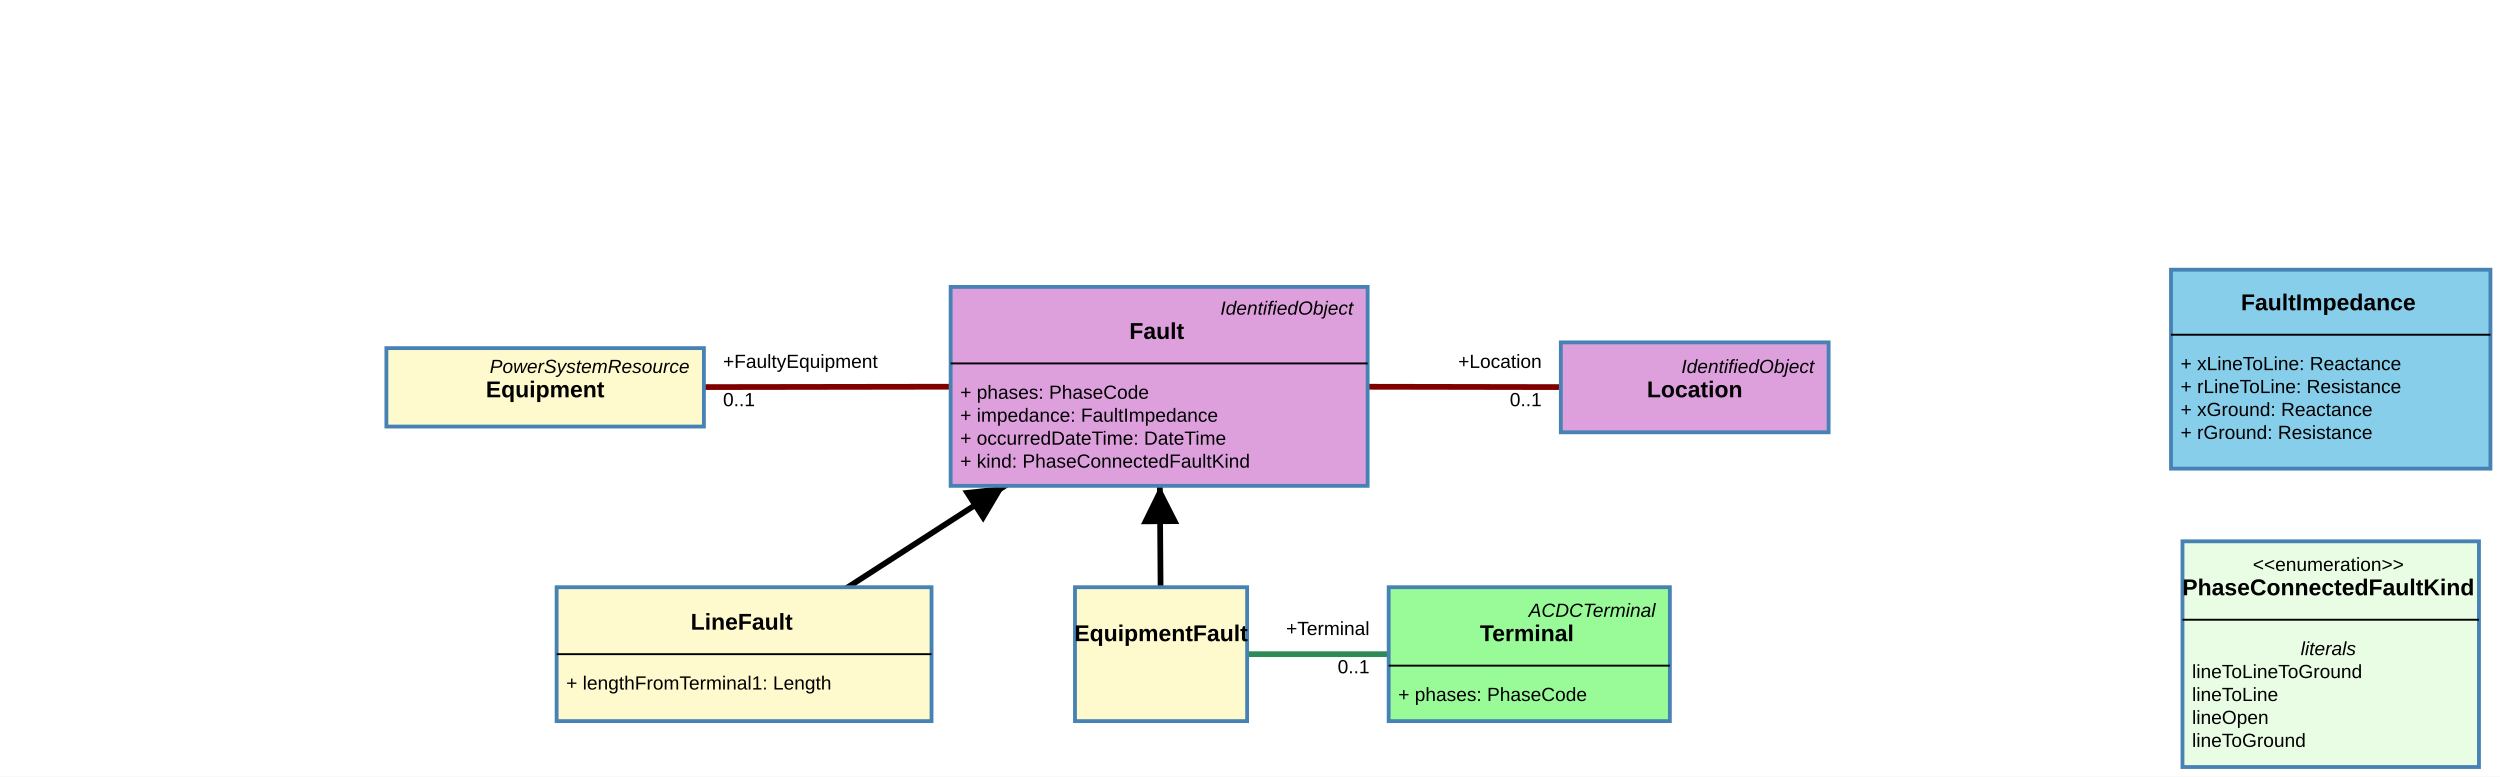
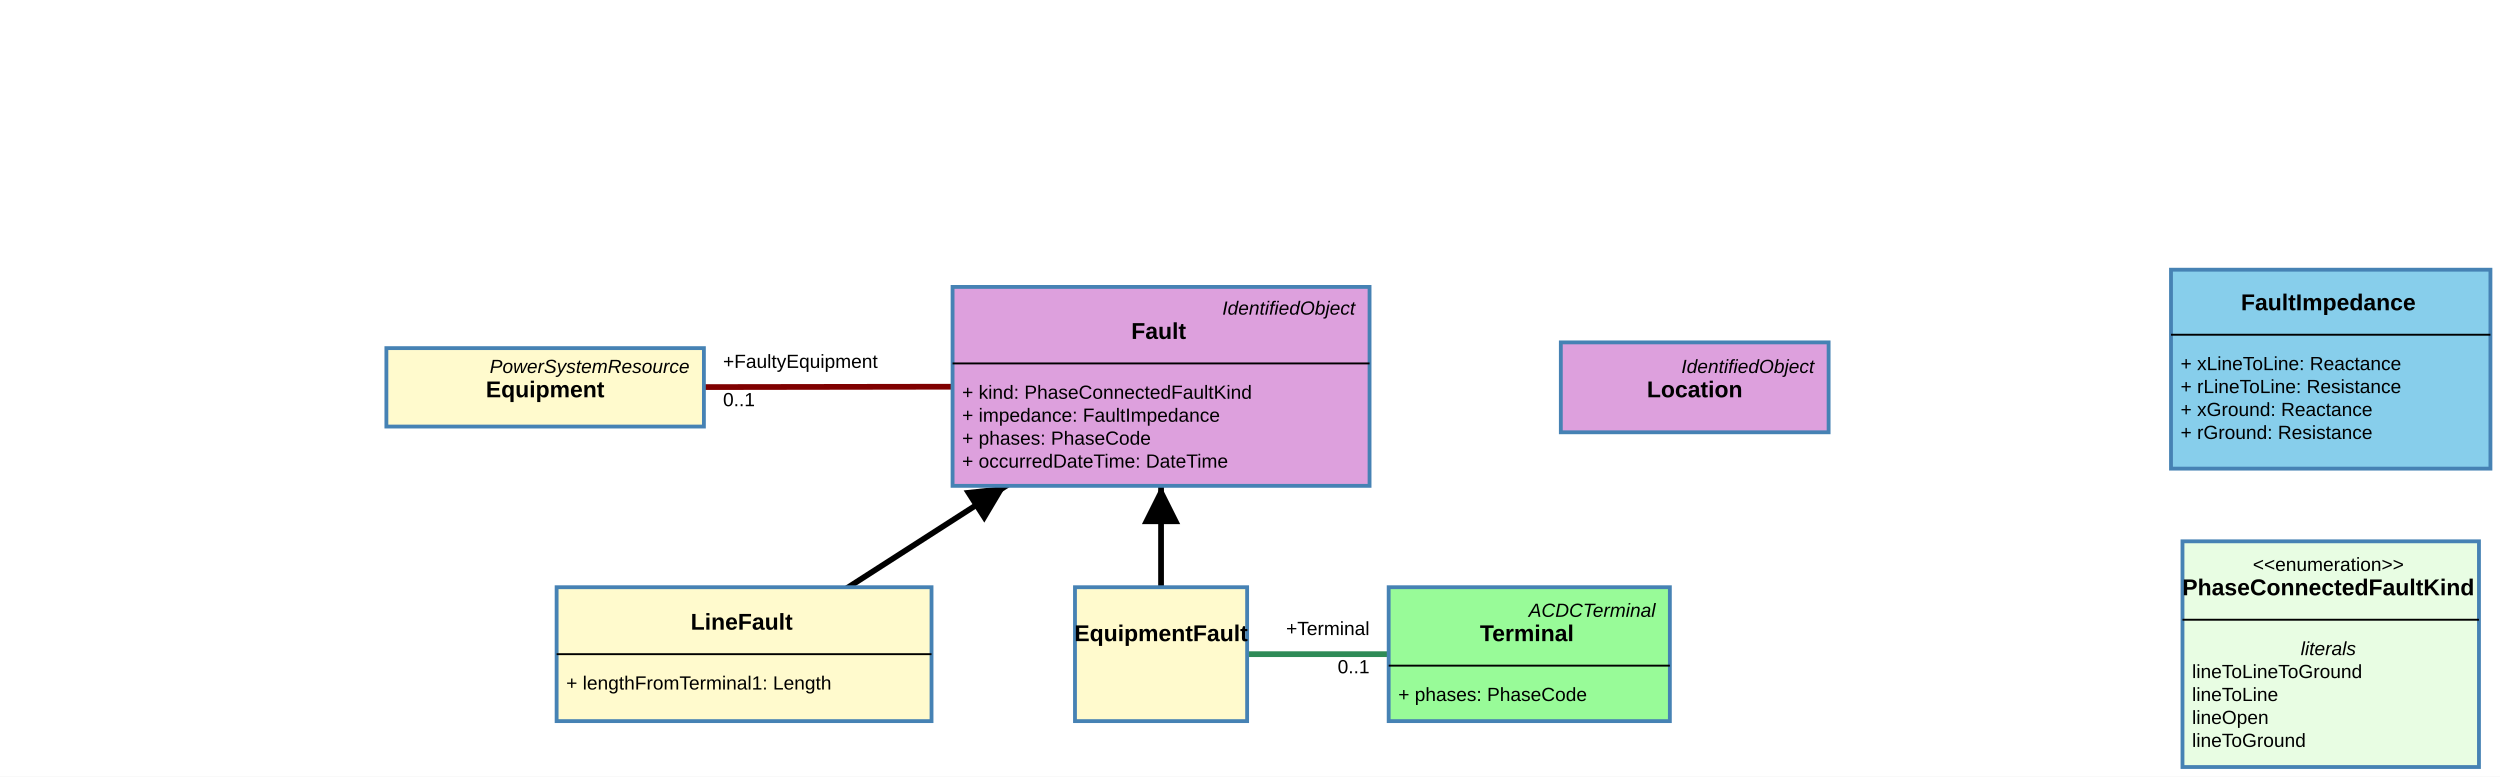
- <svg xmlns="http://www.w3.org/2000/svg" width="1307" height="406">
+ <svg xmlns="http://www.w3.org/2000/svg" width="1307" height="406" style="-webkit-tap-highlight-color: rgba(0, 0, 0, 0);">
  <rect width="100%" height="100%" fill="white" />
  <g class="zoom-group">
    <defs>
      <marker id="arrowhead" viewBox="-0 -5 10 10" refX="5" refY="0" orient="auto" markerWidth="10" markerHeight="10" xoverflow="visible">
        <path d="M 0,-5 L 10 ,0 L 0,5" fill="black" style="stroke: none;" />
      </marker>
    </defs>
    <line class="link" x1="607" y1="342" x2="799.5" y2="342" stroke="#2e8b57" stroke-width="3" />
-     <line class="link" x1="607" y1="342" x2="606" y2="202" stroke="#000000" stroke-width="3" marker-end="url(#arrowhead)" />
-     <line class="link" x1="389" y1="342" x2="606" y2="202" stroke="#000000" stroke-width="3" marker-end="url(#arrowhead)" />
-     <line class="link" x1="606" y1="202" x2="285" y2="202.5" stroke="#800000" stroke-width="3" />
-     <line class="link" x1="606" y1="202" x2="886" y2="202.5" stroke="#800000" stroke-width="3" />
-     <line class="arrow" x2="606.443" y2="264" x1="607" y1="342" stroke="#000000" stroke-width="2" marker-end="url(#arrowhead)" />
-     <line class="arrow" x2="516.997" y2="259.421" x1="389" y1="342" stroke="#000000" stroke-width="2" marker-end="url(#arrowhead)" />
+     <line class="link" x1="607" y1="342" x2="607" y2="202" stroke="#000000" stroke-width="3" marker-end="url(#arrowhead)" />
+     <line class="link" x1="389" y1="342" x2="607" y2="202" stroke="#000000" stroke-width="3" marker-end="url(#arrowhead)" />
+     <line class="link" x1="607" y1="202" x2="285" y2="202.5" stroke="#800000" stroke-width="3" />
+     <line class="arrow" x2="607" y2="264" x1="607" y1="342" stroke="#000000" stroke-width="2" marker-end="url(#arrowhead)" />
+     <line class="arrow" x2="517.614" y2="259.404" x1="389" y1="342" stroke="#000000" stroke-width="2" marker-end="url(#arrowhead)" />
    <g class="draggable" transform="translate(726, 307)">
      <rect class="box" width="147" height="70" style="fill: #98fb98; stroke: steelblue; stroke-width: 2px; cursor: move;" />
      <text x="0" y="0" text-anchor="start" font-size="10px">
        <tspan x="142" y="12" dy=".35em" text-anchor="end" style="font-family: Arial, sans-serif; font-weight: 400; font-style: italic; fill: black; font-size: 10px; pointer-events: none;">ACDCTerminal</tspan>
        <tspan x="73.5" y="24" dy=".35em" text-anchor="middle" style="font-family: Arial, sans-serif; font-weight: 700; font-style: normal; fill: black; font-size: 12px; pointer-events: none;">Terminal</tspan>
        <tspan x="5" y="56" dy=".35em" text-anchor="start" style="font-family: Arial, sans-serif; font-weight: 400; font-style: normal; fill: black; font-size: 10px; pointer-events: none;">+   phases: PhaseCode</tspan>
      </text>
      <line x1="0" x2="147" y1="41" y2="41" stroke="black" stroke-width="1" />
    </g>
    <g class="draggable" transform="translate(202, 182)">
      <rect class="box" width="166" height="41" style="fill: #fffacd; stroke: steelblue; stroke-width: 2px; cursor: move;" />
      <text x="0" y="0" text-anchor="start" font-size="10px">
        <tspan x="161" y="9.5" dy=".35em" text-anchor="end" style="font-family: Arial, sans-serif; font-weight: 400; font-style: italic; fill: black; font-size: 10px; pointer-events: none;">PowerSystemResource</tspan>
        <tspan x="83" y="21.5" dy=".35em" text-anchor="middle" style="font-family: Arial, sans-serif; font-weight: 700; font-style: normal; fill: black; font-size: 12px; pointer-events: none;">Equipment</tspan>
      </text>
    </g>
-     <g class="draggable" transform="translate(497, 150)">
+     <g class="draggable" transform="translate(498, 150)">
      <rect class="box" width="218" height="104" style="fill: #dda0dd; stroke: steelblue; stroke-width: 2px; cursor: move;" />
      <text x="0" y="0" text-anchor="start" font-size="10px">
        <tspan x="213" y="11" dy=".35em" text-anchor="end" style="font-family: Arial, sans-serif; font-weight: 400; font-style: italic; fill: black; font-size: 10px; pointer-events: none;">IdentifiedObject</tspan>
        <tspan x="109" y="23" dy=".35em" text-anchor="middle" style="font-family: Arial, sans-serif; font-weight: 700; font-style: normal; fill: black; font-size: 12px; pointer-events: none;">Fault</tspan>
-         <tspan x="5" y="55" dy=".35em" text-anchor="start" style="font-family: Arial, sans-serif; font-weight: 400; font-style: normal; fill: black; font-size: 10px; pointer-events: none;">+   phases: PhaseCode</tspan>
+         <tspan x="5" y="55" dy=".35em" text-anchor="start" style="font-family: Arial, sans-serif; font-weight: 400; font-style: normal; fill: black; font-size: 10px; pointer-events: none;">+   kind: PhaseConnectedFaultKind</tspan>
        <tspan x="5" y="67" dy=".35em" text-anchor="start" style="font-family: Arial, sans-serif; font-weight: 400; font-style: normal; fill: black; font-size: 10px; pointer-events: none;">+   impedance: FaultImpedance</tspan>
-         <tspan x="5" y="79" dy=".35em" text-anchor="start" style="font-family: Arial, sans-serif; font-weight: 400; font-style: normal; fill: black; font-size: 10px; pointer-events: none;">+   occurredDateTime: DateTime</tspan>
-         <tspan x="5" y="91" dy=".35em" text-anchor="start" style="font-family: Arial, sans-serif; font-weight: 400; font-style: normal; fill: black; font-size: 10px; pointer-events: none;">+   kind: PhaseConnectedFaultKind</tspan>
+         <tspan x="5" y="79" dy=".35em" text-anchor="start" style="font-family: Arial, sans-serif; font-weight: 400; font-style: normal; fill: black; font-size: 10px; pointer-events: none;">+   phases: PhaseCode</tspan>
+         <tspan x="5" y="91" dy=".35em" text-anchor="start" style="font-family: Arial, sans-serif; font-weight: 400; font-style: normal; fill: black; font-size: 10px; pointer-events: none;">+   occurredDateTime: DateTime</tspan>
      </text>
      <line x1="0" x2="218" y1="40" y2="40" stroke="black" stroke-width="1" />
    </g>
    <g class="draggable" transform="translate(291, 307)">
      <rect class="box" width="196" height="70" style="fill: #fffacd; stroke: steelblue; stroke-width: 2px; cursor: move;" />
      <text x="0" y="0" text-anchor="start" font-size="10px">
        <tspan x="98" y="18" dy=".35em" text-anchor="middle" style="font-family: Arial, sans-serif; font-weight: 700; font-style: normal; fill: black; font-size: 12px; pointer-events: none;">LineFault</tspan>
        <tspan x="5" y="50" dy=".35em" text-anchor="start" style="font-family: Arial, sans-serif; font-weight: 400; font-style: normal; fill: black; font-size: 10px; pointer-events: none;">+   lengthFromTerminal1: Length</tspan>
      </text>
      <line x1="0" x2="196" y1="35" y2="35" stroke="black" stroke-width="1" />
    </g>
    <g class="draggable" transform="translate(1141, 283)">
      <rect class="box" width="155" height="118" style="fill: #e8fde3; stroke: steelblue; stroke-width: 2px; cursor: move;" />
      <text x="0" y="0" text-anchor="start" font-size="10px">
        <tspan x="77.5" y="12" dy=".35em" text-anchor="middle" style="font-family: Arial, sans-serif; font-weight: 400; font-style: normal; fill: black; font-size: 10px; pointer-events: none;">&lt;&lt;enumeration&gt;&gt;</tspan>
        <tspan x="77.5" y="24" dy=".35em" text-anchor="middle" style="font-family: Arial, sans-serif; font-weight: 700; font-style: normal; fill: black; font-size: 12px; pointer-events: none;">PhaseConnectedFaultKind</tspan>
        <tspan x="77.5" y="56" dy=".35em" text-anchor="middle" style="font-family: Arial, sans-serif; font-weight: 400; font-style: italic; fill: black; font-size: 10px; pointer-events: none;">literals</tspan>
        <tspan x="5" y="68" dy=".35em" text-anchor="start" style="font-family: Arial, sans-serif; font-weight: 400; font-style: normal; fill: black; font-size: 10px; pointer-events: none;">lineToLineToGround</tspan>
        <tspan x="5" y="80" dy=".35em" text-anchor="start" style="font-family: Arial, sans-serif; font-weight: 400; font-style: normal; fill: black; font-size: 10px; pointer-events: none;">lineToLine</tspan>
        <tspan x="5" y="92" dy=".35em" text-anchor="start" style="font-family: Arial, sans-serif; font-weight: 400; font-style: normal; fill: black; font-size: 10px; pointer-events: none;">lineOpen</tspan>
        <tspan x="5" y="104" dy=".35em" text-anchor="start" style="font-family: Arial, sans-serif; font-weight: 400; font-style: normal; fill: black; font-size: 10px; pointer-events: none;">lineToGround</tspan>
      </text>
      <line x1="0" x2="155" y1="41" y2="41" stroke="black" stroke-width="1" />
    </g>
    <g class="draggable" transform="translate(562, 307)">
      <rect class="box" width="90" height="70" style="fill: #fffacd; stroke: steelblue; stroke-width: 2px; cursor: move;" />
      <text x="0" y="0" text-anchor="start" font-size="10px">
        <tspan x="45" y="24" dy=".35em" text-anchor="middle" style="font-family: Arial, sans-serif; font-weight: 700; font-style: normal; fill: black; font-size: 12px; pointer-events: none;">EquipmentFault</tspan>
      </text>
    </g>
    <g class="draggable" transform="translate(1135, 141)">
      <rect class="box" width="167" height="104" style="fill: #87ceeb; stroke: steelblue; stroke-width: 2px; cursor: move;" />
      <text x="0" y="0" text-anchor="start" font-size="10px">
        <tspan x="83.5" y="17" dy=".35em" text-anchor="middle" style="font-family: Arial, sans-serif; font-weight: 700; font-style: normal; fill: black; font-size: 12px; pointer-events: none;">FaultImpedance</tspan>
        <tspan x="5" y="49" dy=".35em" text-anchor="start" style="font-family: Arial, sans-serif; font-weight: 400; font-style: normal; fill: black; font-size: 10px; pointer-events: none;">+   xLineToLine: Reactance</tspan>
        <tspan x="5" y="61" dy=".35em" text-anchor="start" style="font-family: Arial, sans-serif; font-weight: 400; font-style: normal; fill: black; font-size: 10px; pointer-events: none;">+   rLineToLine: Resistance</tspan>
        <tspan x="5" y="73" dy=".35em" text-anchor="start" style="font-family: Arial, sans-serif; font-weight: 400; font-style: normal; fill: black; font-size: 10px; pointer-events: none;">+   xGround: Reactance</tspan>
        <tspan x="5" y="85" dy=".35em" text-anchor="start" style="font-family: Arial, sans-serif; font-weight: 400; font-style: normal; fill: black; font-size: 10px; pointer-events: none;">+   rGround: Resistance</tspan>
      </text>
      <line x1="0" x2="167" y1="34" y2="34" stroke="black" stroke-width="1" />
    </g>
    <g class="draggable" transform="translate(816, 179)">
      <rect class="box" width="140" height="47" style="fill: #dda0dd; stroke: steelblue; stroke-width: 2px; cursor: move;" />
      <text x="0" y="0" text-anchor="start" font-size="10px">
        <tspan x="135" y="12.5" dy=".35em" text-anchor="end" style="font-family: Arial, sans-serif; font-weight: 400; font-style: italic; fill: black; font-size: 10px; pointer-events: none;">IdentifiedObject</tspan>
        <tspan x="70" y="24.5" dy=".35em" text-anchor="middle" style="font-family: Arial, sans-serif; font-weight: 700; font-style: normal; fill: black; font-size: 12px; pointer-events: none;">Location</tspan>
      </text>
    </g>
    <text class="link-text-start-top" x="662" y="342" text-anchor="start" dy="-1em" style="font-family: Arial, sans-serif; font-size: 10px; fill: black;" />
-     <text class="link-text-start-top" x="601.714" y="302" text-anchor="end" dy="-1em" style="font-family: Arial, sans-serif; font-size: 10px; fill: black;" />
-     <text class="link-text-start-top" x="442.451" y="304.289" text-anchor="end" dy="-1em" style="font-family: Arial, sans-serif; font-size: 10px; fill: black;" />
-     <text class="link-text-start-top" x="487" y="202.178" text-anchor="end" dy="-1em" style="font-family: Arial, sans-serif; font-size: 10px; fill: black;" />
-     <text class="link-text-start-top" x="725" y="202.204" text-anchor="start" dy="-1em" style="font-family: Arial, sans-serif; font-size: 10px; fill: black;" />
+     <text class="link-text-start-top" x="602" y="302" text-anchor="end" dy="-1em" style="font-family: Arial, sans-serif; font-size: 10px; fill: black;" />
+     <text class="link-text-start-top" x="442.707" y="304.298" text-anchor="end" dy="-1em" style="font-family: Arial, sans-serif; font-size: 10px; fill: black;" />
+     <text class="link-text-start-top" x="488" y="202.177" text-anchor="end" dy="-1em" style="font-family: Arial, sans-serif; font-size: 10px; fill: black;" />
    <text class="link-text-start-btm" x="662" y="342" dy="1em" text-anchor="start" style="font-family: Arial, sans-serif; font-size: 10px; fill: black;" />
-     <text class="link-text-start-btm" x="611.714" y="302" dy="-1em" text-anchor="start" style="font-family: Arial, sans-serif; font-size: 10px; fill: black;" />
-     <text class="link-text-start-btm" x="452.451" y="304.289" dy="-1em" text-anchor="start" style="font-family: Arial, sans-serif; font-size: 10px; fill: black;" />
-     <text class="link-text-start-btm" x="487" y="202.178" dy="1em" text-anchor="end" style="font-family: Arial, sans-serif; font-size: 10px; fill: black;" />
-     <text class="link-text-start-btm" x="725" y="202.204" dy="1em" text-anchor="start" style="font-family: Arial, sans-serif; font-size: 10px; fill: black;" />
+     <text class="link-text-start-btm" x="612" y="302" dy="-1em" text-anchor="start" style="font-family: Arial, sans-serif; font-size: 10px; fill: black;" />
+     <text class="link-text-start-btm" x="452.707" y="304.298" dy="-1em" text-anchor="start" style="font-family: Arial, sans-serif; font-size: 10px; fill: black;" />
+     <text class="link-text-start-btm" x="488" y="202.177" dy="1em" text-anchor="end" style="font-family: Arial, sans-serif; font-size: 10px; fill: black;" />
    <text class="link-text-end-top" x="716" y="342" dy="-1em" text-anchor="end" style="font-family: Arial, sans-serif; font-size: 10px; fill: black;">+Terminal</text>
-     <text class="link-text-end-top" x="601.407" y="259" dy="1em" text-anchor="end" style="font-family: Arial, sans-serif; font-size: 10px; fill: black;" />
-     <text class="link-text-end-top" x="516.199" y="256.711" dy="1em" text-anchor="end" style="font-family: Arial, sans-serif; font-size: 10px; fill: black;" />
+     <text class="link-text-end-top" x="602" y="259" dy="1em" text-anchor="end" style="font-family: Arial, sans-serif; font-size: 10px; fill: black;" />
+     <text class="link-text-end-top" x="516.821" y="256.702" dy="1em" text-anchor="end" style="font-family: Arial, sans-serif; font-size: 10px; fill: black;" />
    <text class="link-text-end-top" x="378" y="202.363" dy="-1em" text-anchor="start" style="font-family: Arial, sans-serif; font-size: 10px; fill: black;">+FaultyEquipment</text>
-     <text class="link-text-end-top" x="806" y="202.366" dy="-1em" text-anchor="end" style="font-family: Arial, sans-serif; font-size: 10px; fill: black;">+Location</text>
    <text class="link-text-end-btm" x="716" y="342" dy="1em" text-anchor="end" style="font-family: Arial, sans-serif; font-size: 10px; fill: black;">0..1</text>
-     <text class="link-text-end-btm" x="611.407" y="259" dy="1em" text-anchor="start" style="font-family: Arial, sans-serif; font-size: 10px; fill: black;" />
-     <text class="link-text-end-btm" x="526.199" y="256.711" dy="1em" text-anchor="start" style="font-family: Arial, sans-serif; font-size: 10px; fill: black;" />
+     <text class="link-text-end-btm" x="612" y="259" dy="1em" text-anchor="start" style="font-family: Arial, sans-serif; font-size: 10px; fill: black;" />
+     <text class="link-text-end-btm" x="526.821" y="256.702" dy="1em" text-anchor="start" style="font-family: Arial, sans-serif; font-size: 10px; fill: black;" />
    <text class="link-text-end-btm" x="378" y="202.363" dy="1em" text-anchor="start" style="font-family: Arial, sans-serif; font-size: 10px; fill: black;">0..1</text>
-     <text class="link-text-end-btm" x="806" y="202.366" dy="1em" text-anchor="end" style="font-family: Arial, sans-serif; font-size: 10px; fill: black;">0..1</text>
  </g>
</svg>
